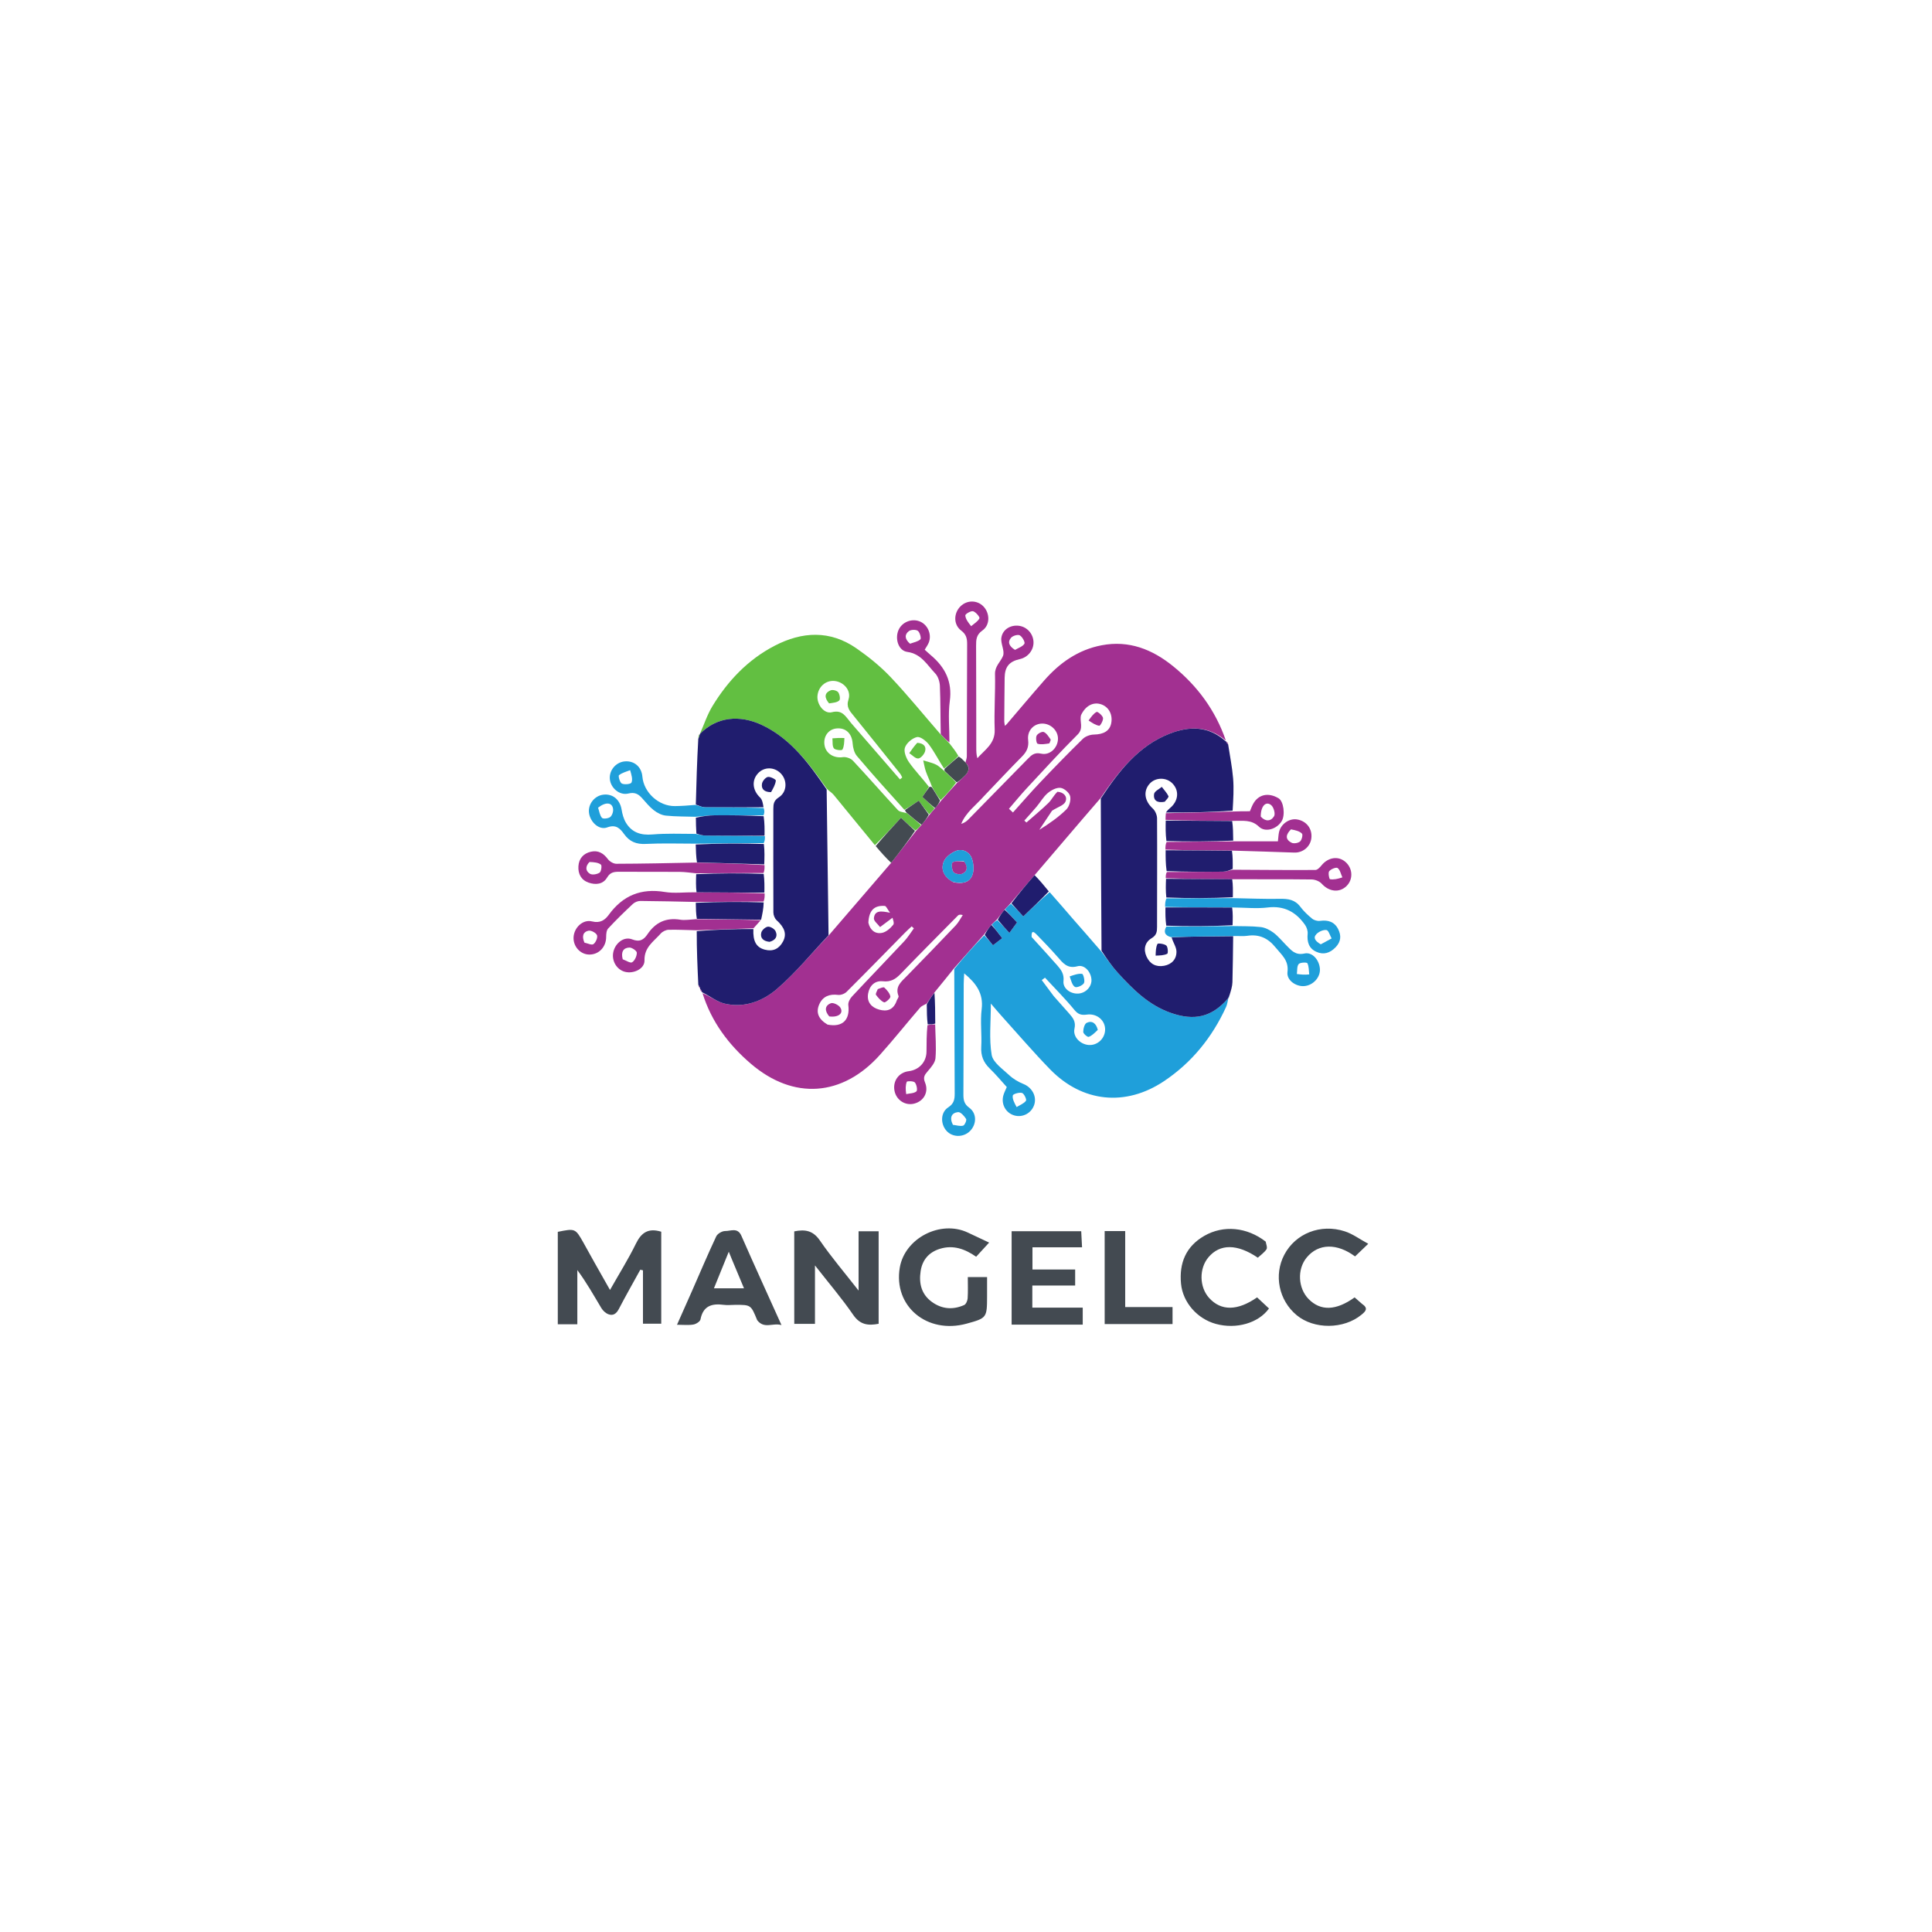
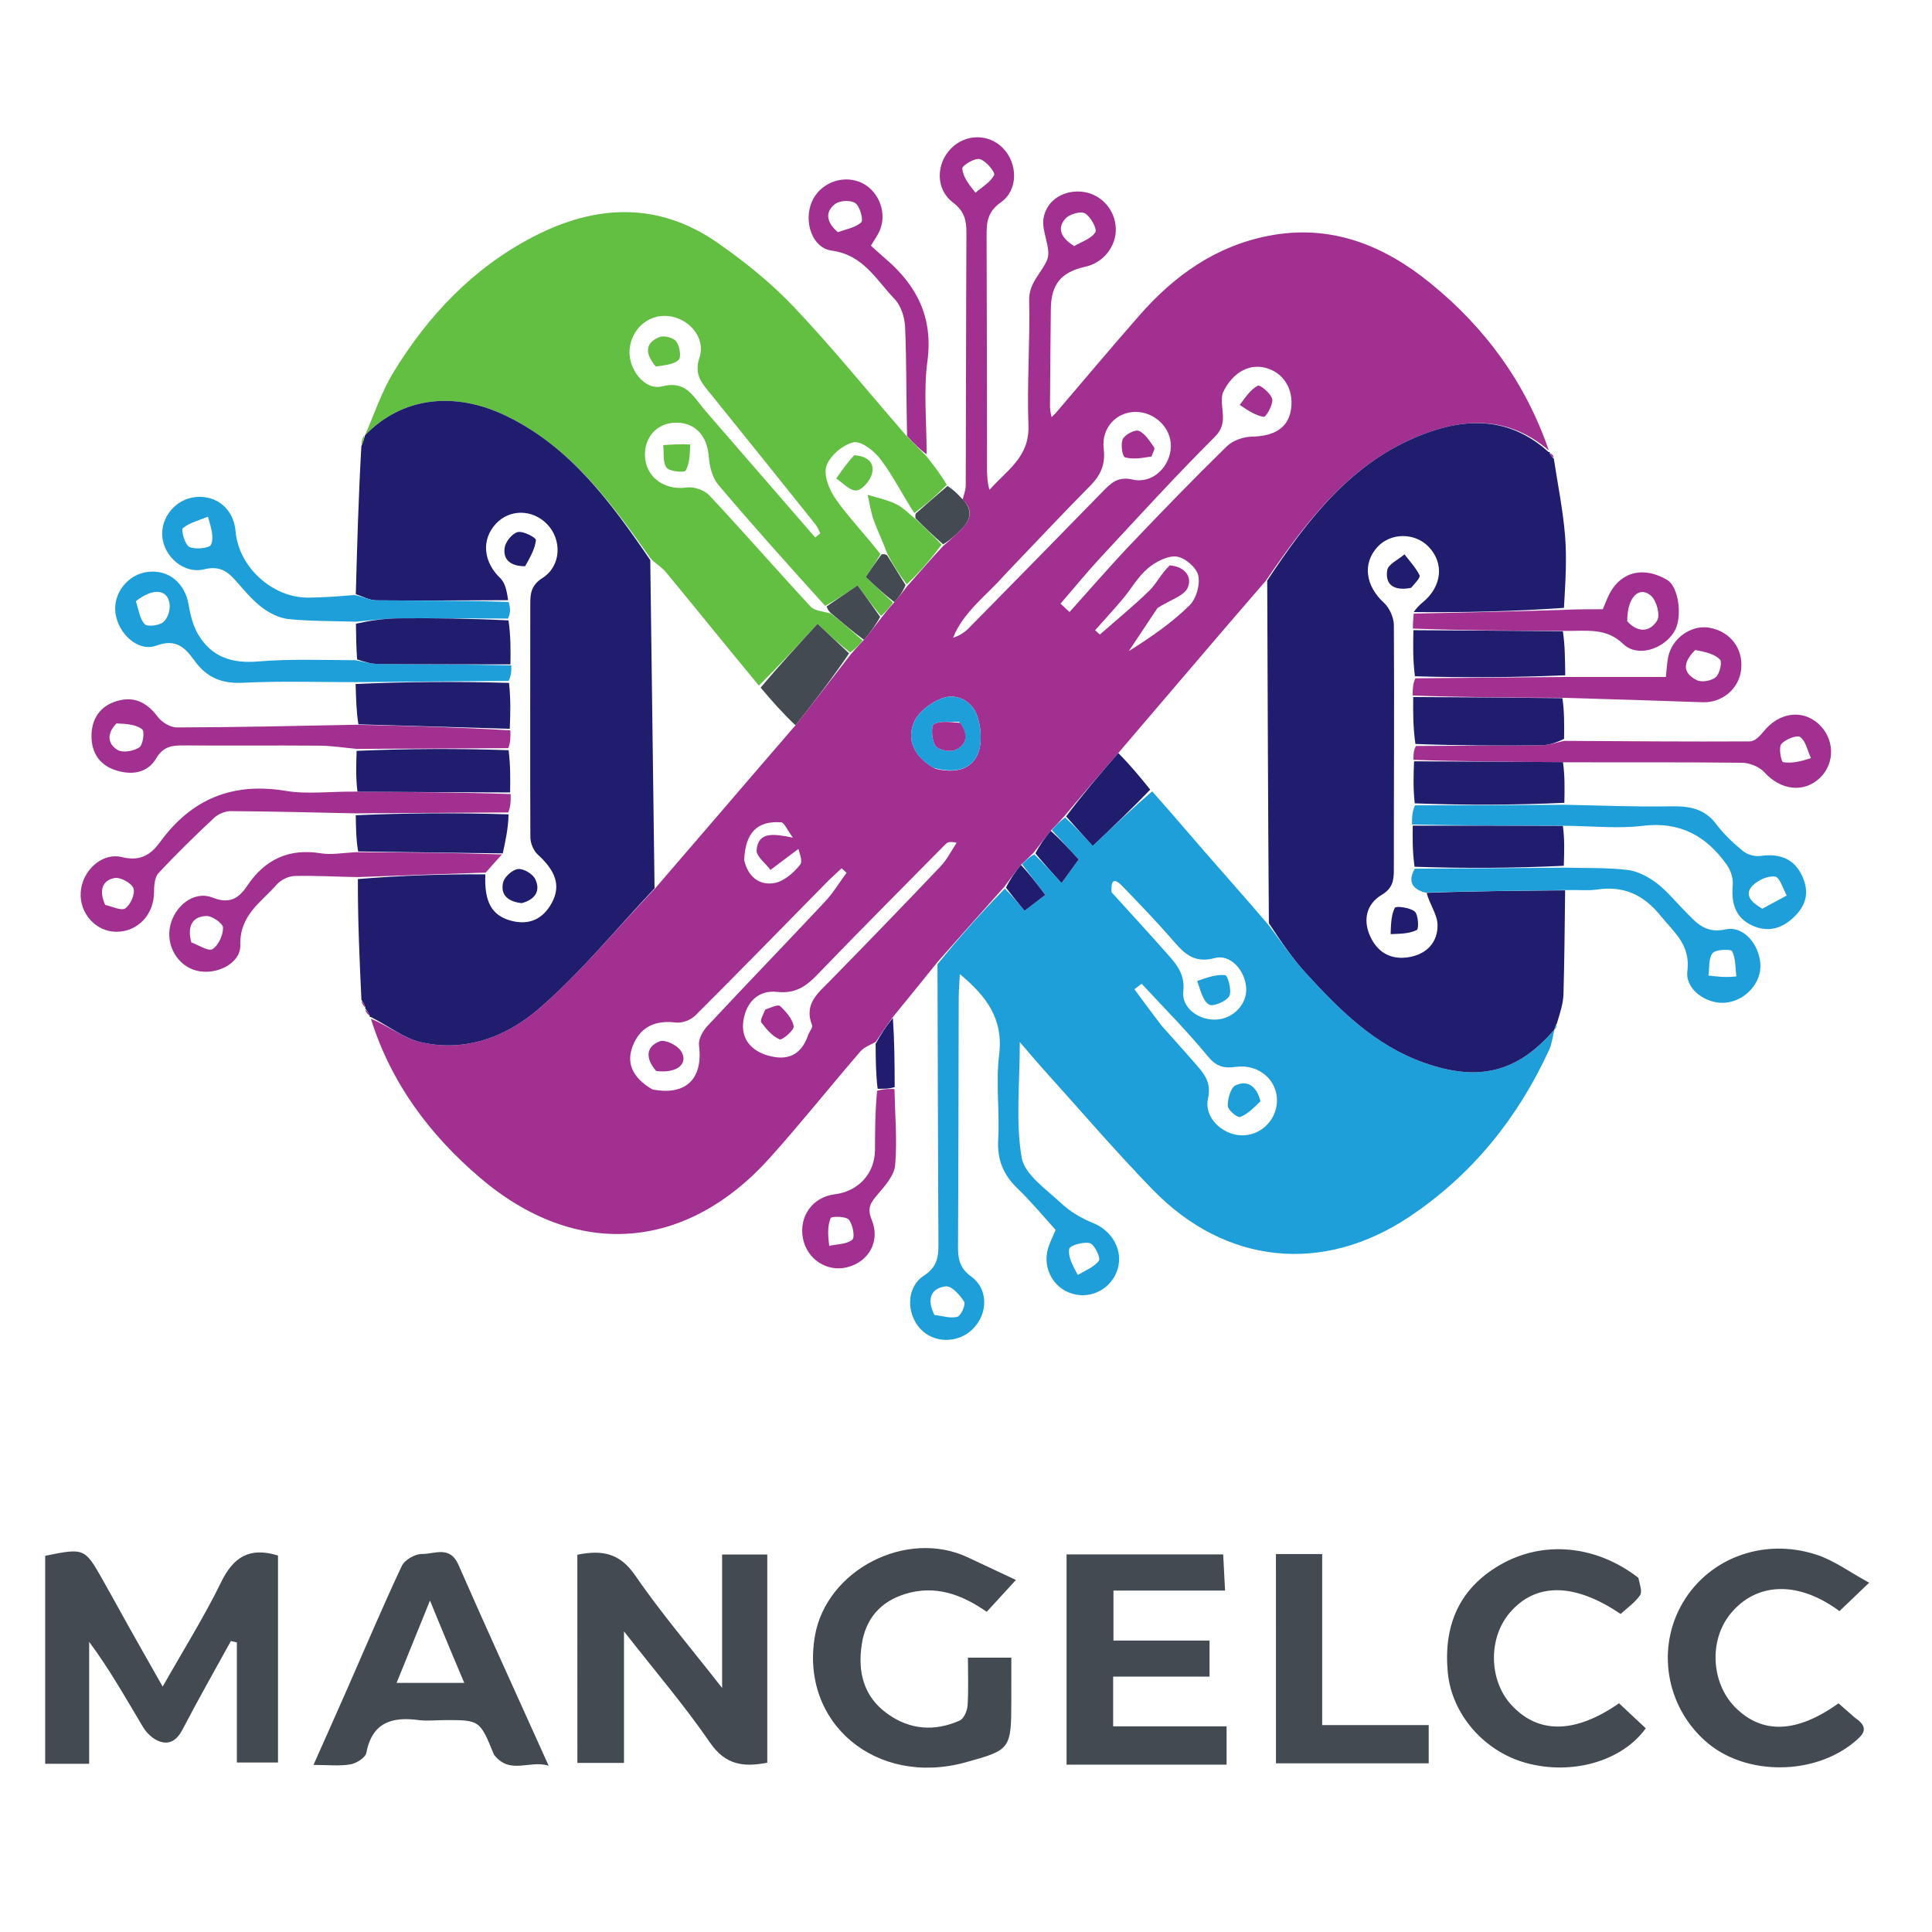
- <svg xmlns="http://www.w3.org/2000/svg" width="32" height="32" style="background:0 0" viewBox="0 0 1024 1024" xml:space="preserve">
+ <svg xmlns="http://www.w3.org/2000/svg" style="background:0 0" width="32" height="32" viewBox="285 308 455 412" xml:space="preserve">
  <path fill="#a23091" d="M491.25 531.854c-1.216.736-2.722 1.223-3.604 2.247-7.137 8.282-13.957 16.842-21.25 24.982-19.865 22.175-45.769 24.074-68.375 4.763-11.773-10.056-20.931-22.221-25.671-37.427 4.107 1.667 7.643 4.54 11.637 5.495 10.442 2.498 20.224-1.242 27.736-7.693 9.958-8.552 18.359-18.918 27.701-28.654 11.05-12.788 21.827-25.428 32.915-38.253 4.516-5.683 8.72-11.182 13.163-16.889 1.047-1.164 1.854-2.12 2.966-3.25 1.53-1.808 2.755-3.445 4.182-5.294 1.024-1.295 1.847-2.377 2.99-3.564 1.153-1.296 1.984-2.487 3.1-3.865 2.877-3.235 5.47-6.282 8.415-9.408 1.618-1.321 2.884-2.565 4.151-3.807 2.281-2.235 3.035-4.559.41-7.078.252-1.109.718-2.216.722-3.325.077-19.818.066-39.636.163-59.454.015-2.957-.455-5.143-3.157-7.174-4.164-3.13-4.042-9.171-.393-12.81 3.416-3.406 8.778-3.429 12.116-.05 3.542 3.585 3.71 9.897-.479 12.83-3.241 2.27-3.351 4.86-3.337 8.076.076 17.986.073 35.973.096 53.96.002 1.81 0 3.62.576 5.664 3.972-4.535 9.461-7.684 9.183-15.147-.365-9.807.397-19.652.172-29.468-.097-4.226 2.948-6.425 4.227-9.581 1.084-2.673-1.364-6.588-.857-9.729.726-4.495 5.058-6.868 9.407-6.258 4.248.596 7.498 4.267 7.627 8.616.125 4.223-2.926 8.06-7.155 9.001-5.7 1.267-8.06 4.072-8.146 9.918-.11 7.493-.124 14.988-.202 23.188.111 1.244.245 1.784.378 2.323l1.002-.99c6.578-7.691 13.08-15.45 19.755-23.058 8.199-9.347 17.962-16.278 30.438-18.674 14.527-2.791 26.93 2.176 37.94 11.106 12.892 10.456 22.477 23.462 27.962 39.444-9.209-7.906-19.388-7.743-29.705-3.757-16.77 6.478-27.11 20.072-36.916 34.436-11.696 13.486-23.087 26.963-34.768 40.598-4.354 4.974-8.418 9.791-12.71 14.86-1.136 1.262-2.044 2.273-3.216 3.448-1.428 1.76-2.593 3.355-4.024 5.177-1.084 1.049-1.903 1.871-2.984 2.848-1.406 1.766-2.548 3.378-3.96 5.222a3928 3928 0 0 0-15.744 17.736c-3.293 4.099-6.587 8.198-10.319 12.726-1.678 2.284-2.918 4.139-4.157 5.993m81.715-152.805c-.908 3.33 1.584 6.88-1.786 10.244-9.166 9.148-17.903 18.727-26.724 28.216-3.352 3.606-6.468 7.432-9.692 11.158l2.121 1.971c4.803-5.335 9.492-10.778 14.436-15.98 7.408-7.795 14.904-15.514 22.59-23.032 1.406-1.375 3.887-2.256 5.891-2.294 5.088-.094 8.326-1.895 9.146-5.906.938-4.586-1.198-8.698-5.247-10.105-4.073-1.415-8.305.556-10.735 5.728m-134.35 164.009c7.885 1.564 12.01-2.463 11.008-10.361-.18-1.42.857-3.365 1.928-4.513 9.186-9.847 18.553-19.527 27.758-29.358 1.916-2.047 3.386-4.513 5.062-6.785l-1.168-1.056c-1.214 1.146-2.466 2.255-3.636 3.444-10.264 10.428-20.47 20.914-30.832 31.245-1.052 1.049-3.084 1.822-4.527 1.642-4.53-.565-8.042.761-9.926 4.876-2.034 4.442-.455 8.035 4.333 10.866M521.5 421.995c-4.155 4.757-9.553 8.516-12.041 14.677 1.58-.466 2.766-1.295 3.764-2.308a8881 8881 0 0 0 31.397-32.024c1.998-2.05 3.605-3.711 7.168-2.894 4.66 1.069 8.85-3.055 8.962-7.79.103-4.375-3.806-8.186-8.358-8.15-4.5.037-8.052 3.762-7.459 8.686.452 3.746-.746 6.258-3.267 8.801-6.666 6.726-13.127 13.653-20.166 21.002m-46.116 108.102c.311-.732 1.072-1.644.863-2.17-1.994-5.012 1.46-7.6 4.369-10.574 8.698-8.892 17.354-17.827 25.921-26.845 1.514-1.593 2.519-3.67 3.758-5.522-1.56-.392-2.166-.133-2.596.302-10.139 10.267-20.328 20.487-30.337 30.88-2.68 2.782-5.216 4.385-9.403 3.927-4.263-.466-7.13 2.332-7.852 6.565-.772 4.52 1.881 7.349 5.864 8.46 3.964 1.106 7.631.374 9.413-5.023m85.104-110.449c3.325.251 5.405 2.511 4.234 5.243-.83 1.94-4.062 2.853-7.112 4.79l-6.767 10.153c5.372-3.359 10.188-6.721 14.319-10.781 1.58-1.552 2.53-4.916 2.034-7.054-.43-1.861-3.186-4.215-5.121-4.423-2.17-.234-4.954 1.25-6.78 2.801-2.315 1.965-3.877 4.797-5.866 7.168-2.108 2.512-4.337 4.923-6.513 7.379l1.11 1.017c3.92-3.442 7.97-6.751 11.7-10.388 1.643-1.6 2.637-3.865 4.762-5.905m-55.164 47.909c4.068.964 8.234.53 9.93-3.432 1.127-2.63.831-6.48-.208-9.268-1.227-3.291-4.826-5.199-8.255-3.886-2.622 1.004-5.657 3.3-6.613 5.757-1.644 4.227.16 8.153 5.146 10.829m-45.067 21.486c.865 3.82 3.459 6.076 7.136 5.418 2.246-.402 4.518-2.42 6.042-4.307.715-.884-.311-3.174-.392-3.735l-6.59 4.95c-1.156-1.561-3.399-3.222-3.266-4.664.406-4.417 3.993-3.85 8.543-2.935-1.39-1.88-2.022-3.558-2.765-3.609-5.592-.387-8.401 2.33-8.708 8.882m77.735-144.586c1.734-1.04 4.028-1.736 4.968-3.264.479-.779-1.115-3.687-2.449-4.448-1.02-.583-3.658.194-4.597 1.243-2.033 2.272-1.072 4.536 2.078 6.469m-23.258-12.571c1.545-1.35 3.547-2.47 4.395-4.169.31-.62-1.918-3.34-3.367-3.744-1.163-.325-4.179 1.488-4.13 2.202.127 1.888 1.47 3.694 3.102 5.71" />
  <path fill="#1f9fda" d="M505.782 513.588c5.103-6.288 10.262-12.123 15.865-17.814 1.867 1.864 3.29 3.584 4.648 5.226l4.872-3.741-5.473-7.236c.818-.823 1.637-1.645 2.89-2.308 2.29 2.203 4.146 4.247 6.418 6.75l4.035-5.556-6.334-6.922c.908-1.01 1.816-2.02 3.15-2.965 2.403 2.226 4.381 4.385 6.496 6.694 4.713-4.473 9.196-8.729 13.997-12.842 4.305 4.805 8.258 9.498 12.288 14.124 4.981 5.719 10.027 11.383 15.168 17.403 2.972 3.98 5.6 7.829 8.712 11.236 7.965 8.72 16.232 17.013 27.819 21.13 12.74 4.525 22 2.383 30.739-7.76-.398 1.578-.563 3.264-1.23 4.72-7.38 16.102-18.162 29.461-32.917 39.324-20.358 13.61-43.308 11.26-60.389-6.311-8.932-9.19-17.274-18.952-25.868-28.47-1.551-1.717-3.03-3.5-5.497-6.356 0 9.931-.998 18.767.435 27.19.683 4.013 5.785 7.457 9.277 10.742 2.131 2.005 4.853 3.603 7.585 4.7 4.382 1.758 7.084 6.331 5.758 10.788-1.357 4.56-6.087 7.171-10.625 5.866-4.514-1.299-7.107-5.968-5.798-10.634.395-1.41 1.106-2.73 1.806-4.416-2.933-3.219-5.79-6.691-9.006-9.792-3.342-3.222-4.79-6.778-4.525-11.505.372-6.642-.585-13.402.226-19.963 1.036-8.393-2.94-13.743-9.257-18.983-.104 2.127-.257 3.855-.262 5.584-.054 19.49-.052 38.979-.16 58.468-.016 2.945.315 5.156 3.1 7.172 4.09 2.96 3.97 8.742.414 12.323-3.49 3.516-9.322 3.459-12.5-.124-3.253-3.667-3.156-9.745.92-12.388 3.086-2 3.468-4.281 3.45-7.44-.129-21.82-.13-43.64-.227-65.914m52.746 14.419c2.762 3.107 5.549 6.193 8.279 9.328 1.947 2.236 3.505 4.258 2.689 7.878-.979 4.337 3.141 8.394 7.653 8.658 4.487.263 8.397-3.345 8.584-7.92.204-4.973-4.215-8.94-9.662-8.195-2.914.4-4.641-.075-6.658-2.534-4.869-5.935-10.324-11.388-15.543-17.035l-1.712 1.284a672 672 0 0 0 6.37 8.536m-11.743-31.373c4.56 5.034 9.173 10.021 13.656 15.123 2.02 2.298 3.626 4.542 3.231 8.227-.418 3.907 3.664 6.837 7.746 6.637 4.046-.198 7.323-3.664 7.07-7.477-.27-4.1-3.716-8.014-7.39-7.012-5.444 1.484-7.737-1.746-10.582-4.978-3.601-4.091-7.378-8.032-11.181-11.938-1.176-1.207-2.814-2.526-2.55 1.418M505.06 596.18c1.817.209 3.75.866 5.404.44.845-.217 2.015-2.885 1.6-3.55-.978-1.57-2.941-3.767-4.285-3.624-3.3.35-4.71 2.755-2.72 6.734m33.776-9.405c1.72-1.074 3.85-1.848 4.961-3.367.457-.624-1.007-3.803-2.096-4.123-1.468-.432-4.75.537-4.89 1.327-.324 1.81.784 3.877 2.025 6.163" />
  <path fill="#201d6e" d="M651.044 529.01c-8.71 10.14-17.971 12.282-30.711 7.756-11.587-4.116-19.854-12.41-27.82-21.13-3.111-3.406-5.739-7.255-8.684-11.718-.195-27.437-.293-54.059-.391-80.68 9.501-14.356 19.841-27.95 36.61-34.428 10.318-3.986 20.497-4.149 29.624 4.133.35-.006.367.028.33.373.287.623.61.9.933 1.18.912 6.02 2.141 12.015 2.64 18.07.45 5.46.1 10.984-.254 17.09-12.03.857-23.704 1.104-35.382.99a11 11 0 0 1 2.127-2.292c4.519-3.713 5.11-9.197 1.395-13.077-3.237-3.38-8.927-3.367-12.05.028-3.606 3.92-2.801 9.207 1.52 13.16 1.32 1.207 2.325 3.485 2.336 5.28.12 19.15-.018 38.304-.004 57.456.002 2.598-.21 4.464-2.923 6.087-3.472 2.076-4.414 5.802-2.682 9.652 1.783 3.963 5.04 5.735 9.343 4.943 4.13-.76 6.654-3.6 6.545-7.638-.066-2.407-1.853-4.768-2.566-7.479 11.074-.413 21.848-.496 32.621-.58-.113 8.154-.152 16.31-.39 24.46-.063 2.127-.746 4.236-1.545 6.861-.474.856-.546 1.204-.62 1.551 0 0-.029-.046-.002-.049" />
  <path fill="#62bf41" d="M495.32 428.422c-.823 1.082-1.646 2.164-2.833 3.137-2.134-2.542-3.904-4.973-5.524-7.2-2.805 1.905-5.046 3.428-7.617 4.835-8.646-9.56-17.065-18.919-25.186-28.53-1.422-1.683-2.077-4.389-2.244-6.684-.38-5.195-3.664-8.429-8.664-7.874-4.182.464-6.88 4.166-6.28 8.615.624 4.634 4.991 7.285 9.766 6.588 1.684-.245 4.164.621 5.33 1.868 8.062 8.62 15.814 17.527 23.837 26.183.956 1.031 2.945 1.107 4.78 1.644 2.711 2.128 5.095 4.236 7.479 6.343-.808.957-1.615 1.914-2.955 2.818-2.88-2.253-5.226-4.453-7.672-6.745-4.453 4.844-8.991 9.78-13.817 14.535-7.462-9.018-14.607-17.877-21.846-26.66-.97-1.177-2.41-1.967-3.679-3.315-9.426-13.33-18.906-26.186-33.837-33.46-12.472-6.077-24.77-4.416-33.397 4.473 2.198-4.953 3.89-10.216 6.69-14.802 8.192-13.421 18.808-24.599 32.913-31.926 14.614-7.592 29.365-8.346 43.354 1.365 6.44 4.471 12.677 9.498 18.058 15.172 9.026 9.52 17.294 19.76 26.324 30.144 1.924 1.965 3.405 3.484 4.886 5.003 1.646 2.08 3.292 4.162 4.78 6.72-2.539 2.58-4.92 4.682-7.638 6.65-2.821-4.327-5.004-8.744-7.915-12.613-1.483-1.972-4.592-4.428-6.396-4.037-2.52.546-5.6 3.19-6.4 5.61-.719 2.172.724 5.677 2.263 7.85 3.142 4.437 6.99 8.375 10.468 12.888-1.135 1.931-2.19 3.493-3.458 5.371zm-44.128-45.09 25.8 29.754 1.202-1.002c-.362-.68-.626-1.437-1.1-2.028-8.195-10.241-16.393-20.481-24.647-30.676-2.075-2.562-4.073-4.558-2.715-8.688 1.55-4.712-2.533-9.305-7.441-9.768-4.664-.44-8.67 3.12-9.025 8.018-.321 4.435 3.525 9.605 7.645 8.55 5.68-1.455 7.25 2.293 10.28 5.84" />
  <path fill="#201d6e" d="M370.98 388.996c8.609-8.892 20.906-10.553 33.378-4.477 14.931 7.275 24.41 20.13 33.784 33.894.331 26.309.67 51.806 1.01 77.303-9.07 9.587-17.471 19.953-27.43 28.505-7.51 6.451-17.293 10.19-27.735 7.693-3.994-.956-7.53-3.828-11.616-5.88-.34-.053-.369-.035-.305-.353-.316-.782-.695-1.245-1.075-1.709 0 0 .031.02.06-.263-.292-.767-.612-1.251-.933-1.735-.434-9.31-.868-18.621-.832-28.449a330 330 0 0 1 30.021-1.106c-.307 6.509 1.55 9.737 6.083 10.926 4.314 1.132 7.546-.45 9.602-4.286 2.13-3.974.877-7.468-3.34-11.294-1.017-.921-1.74-2.717-1.747-4.115-.088-18.321-.003-36.643-.02-54.965-.002-2.567.264-4.394 2.912-6.093 4.41-2.83 4.582-9.012 1.039-12.659-3.429-3.528-8.781-3.58-12.021-.115-3.558 3.803-2.952 9.083 1.012 12.851 1.268 1.206 1.574 3.425 1.843 5.176-10.68.031-20.882.133-31.082.036-1.602-.016-3.195-.937-4.792-1.44.31-11.411.621-22.823 1.307-34.86.54-1.288.707-1.951.873-2.613 0 0 .024.031.005.028" />
  <path fill="#434a51" d="M314.96 668.941c2.763 4.926 5.372 9.518 8.354 14.766 4.901-8.658 9.762-16.41 13.758-24.585 2.855-5.842 6.578-8.379 13.4-6.289v48.753h-9.688v-28.284l-1.406-.333c-3.815 6.937-7.732 13.82-11.388 20.84-1.284 2.465-3.006 3.7-5.497 2.778-1.472-.546-2.935-1.9-3.76-3.276-4.046-6.74-7.875-13.61-12.737-20.149v28.727h-10.354v-48.986c9.202-1.877 9.323-1.829 13.559 5.685 1.88 3.334 3.738 6.68 5.76 10.353m106.014 26.016c-.007-14.416-.007-28.35-.007-42.306 5.905-1.2 10.02-.358 13.583 4.823 6.087 8.85 13.1 17.063 20.512 26.551v-31.43h10.635v49.037c-5.408 1.034-9.763.687-13.488-4.738-5.985-8.719-12.907-16.795-20.258-26.2v30.987h-10.97c0-2.064 0-4.153-.007-6.724m144.12-22.094c1.741-.002 3.07-.002 4.761-.002v8.489h-22.701v11.718h26.714v9.025h-37.686V652.58h36.886l.44 8.513h-26.282v11.773c5.888 0 11.672 0 17.868-.002m-41.924 14.173c-.014 11.401-.163 11.594-10.798 14.514-21.023 5.772-38.954-9.24-35.469-29.695 2.666-15.645 21.61-25.39 36.081-18.563 3.55 1.674 7.103 3.34 11.274 5.3l-6.875 7.501c-5.932-4.123-12.164-6.403-19.276-4.179-5.799 1.814-9.232 5.838-10.147 11.782-1 6.497.361 12.324 6.021 16.396 5.319 3.825 11.134 4.22 17.027 1.612.977-.432 1.777-2.278 1.86-3.524.246-3.636.088-7.3.088-11.293h10.217c0 3.17 0 6.425-.003 10.149m-121.839 12.696c-3.335-8.172-3.335-8.172-11.765-8.133-1.996.01-4.023.251-5.982-.01-6.3-.838-10.925.542-12.318 7.721-.223 1.145-2.34 2.474-3.75 2.715-2.57.439-5.268.125-8.689.125 2.81-6.322 5.355-12.004 7.86-17.703 4.28-9.732 8.413-19.532 12.934-29.15.672-1.43 3.138-2.853 4.75-2.826 2.918.048 6.574-2.058 8.576 2.507 6.8 15.507 13.851 30.903 21.256 47.34-4.65-1.36-9.119 2.255-12.872-2.586m-13.363-32.135-1.703-4.158-7.866 19.398h15.94c-2.167-5.131-4.151-9.829-6.371-15.24m282.863-9.528c.342 1.56.997 3.266.41 4.122-1.18 1.727-3.037 2.993-4.573 4.411-10.896-7.396-20.051-7.44-26.137-.258-5.064 5.975-4.907 15.832.344 21.61 6.309 6.944 15 6.92 25.413-.316l6.301 5.884c-5.586 7.787-17.39 11.117-28.163 8.173-9.869-2.697-17.533-11.42-18.465-21.347-1.02-10.879 2.559-19.688 12.33-25.314 10.126-5.832 22.548-4.686 32.54 3.034m51.036 32.979c3.623 2.437 1.845 4.054-.298 5.817-9.37 7.707-25.108 7.835-34.298.217-9.483-7.86-12.23-21.294-6.557-32.067 5.907-11.22 19.175-16.573 32.062-12.378 4.215 1.372 7.963 4.18 12.423 6.6l-6.99 6.693c-9.479-7.041-19.39-7.012-25.645.592-5.158 6.27-4.56 16.298 1.015 21.986 6.333 6.461 14.512 6.221 24.4-.863 1.186 1.03 2.42 2.102 3.888 3.403m-136.373-5.053c-.006-11.431-.006-22.363-.006-33.504h10.892v40.282h25.087v9.004H585.5c0-5.078 0-10.18-.005-15.782" />
  <path fill="#a23091" d="M368.765 478.051c-9.803-.2-19.605-.465-29.409-.525-1.332-.008-2.972.684-3.953 1.603-4.488 4.202-8.899 8.5-13.078 13.006-.911.982-1.044 2.95-1.047 4.465-.01 5.267-3.797 9.35-8.899 9.339-4.783-.011-8.669-4.31-8.372-9.263.301-5.028 4.911-9.523 9.783-8.309 4.345 1.083 6.838-.72 8.888-3.531 7.453-10.224 17.117-14.166 29.689-12.07 5.012.836 10.285.108 16.371.167 12.754.114 24.575.154 36.526.572.055 1.7-.02 3.022-.573 4.33-12.295.063-24.11.14-35.926.216m-58.99 21.574c1.628.33 3.813 1.45 4.748.793 1.233-.868 2.358-3.44 1.91-4.705-.441-1.246-3.067-2.68-4.447-2.43-2.81.505-3.776 2.833-2.211 6.342" />
  <path fill="#1f9fda" d="M653.417 476.028c8.293.152 16.59.52 24.88.368 4.358-.08 8.027.394 10.871 4.167 1.78 2.362 3.988 4.467 6.285 6.345 1.041.852 2.833 1.365 4.164 1.177 4.266-.602 7.68.47 9.648 4.393 1.681 3.349 1.544 6.547-1.326 9.546-3.012 3.146-6.409 4.193-10.275 2.443-4.015-1.818-4.978-5.333-4.585-9.57.141-1.53-.489-3.423-1.395-4.706-4.806-6.805-11.033-10.283-19.816-9.203-5.724.703-11.613.063-18.367-.01-12.555-.036-24.172-.036-35.957-.304-.045-1.703.078-3.137.684-4.513 12.05-.005 23.62-.069 35.189-.133m46.618 24.479 5.756-3.11c-.897-1.572-1.62-4.28-2.73-4.449-1.67-.254-4.069.829-5.327 2.14-1.982 2.067-.437 3.831 2.3 5.419" />
  <path fill="#1f9fda" d="M654.094 496.114c-11.266.156-22.04.24-33.438.592-3.486-.913-3.962-3.017-2.453-5.628 12.006-.03 23.53-.135 35.054-.24 4.984.131 10.001-.037 14.936.522 2.378.269 4.87 1.55 6.826 3.016 2.505 1.878 4.518 4.409 6.749 6.653 2.635 2.65 4.754 5.427 9.61 4.353 4.22-.935 7.926 3.48 8.205 8.205.262 4.436-3.575 8.644-8.26 9.059-4.37.386-9.482-3.068-8.935-7.422.78-6.213-3.094-9.074-6.268-13.007-4.04-5.005-8.717-7.168-15.045-6.221-2.117.317-4.322.048-6.98.118m39.83 20.336c-.258-2.01-.13-4.215-.99-5.92-.286-.565-3.852-.458-4.604.442-.998 1.193-.709 3.463-.973 5.27 2 .252 4 .504 6.567.208" />
  <path fill="#a23091" d="M653.343 460.98c14.618.078 29.237.21 43.854.124 1.096-.006 2.393-1.4 3.238-2.44 3.502-4.309 8.872-5.146 12.685-1.827 3.931 3.42 4.173 9.298.527 12.826-3.805 3.682-9.311 2.945-13.103-1.27-1.18-1.312-3.49-2.236-5.295-2.258-13.633-.166-27.27-.063-41.789-.113-12.4-.123-23.918-.178-35.569-.57-.052-1.297.029-2.255.575-3.269 10.21-.082 19.957-.058 29.701-.183 1.73-.022 3.451-.664 5.176-1.02m58.143 4.051c-.79-1.72-1.192-3.96-2.525-4.956-.744-.555-3.547.544-4.456 1.675-.676.84.001 4.18.42 4.248 1.975.315 4.068-.115 6.56-.967" />
  <path fill="#1f9fda" d="M368.687 447.15c-8.822.008-17.659-.294-26.459.146-4.99.25-8.532-1.202-11.404-5.176-2.156-2.982-4.268-5.33-9.017-3.572-4.311 1.595-9.047-2.86-9.63-7.79-.54-4.565 2.93-8.967 7.536-9.557 5.016-.643 8.874 2.617 9.732 7.814.4 2.425 1.07 4.983 2.323 7.054 3.14 5.188 7.895 6.725 13.981 6.212 7.436-.628 14.95-.327 22.99-.299 2.128.39 3.696.867 5.268.88 10.402.09 20.805.08 31.395.339.079 1.373-.03 2.51-.625 3.66-12.353.103-24.222.196-36.09.288m-51.69-19.06c.631 1.843.866 4.038 2.059 5.385.608.688 3.344.372 4.37-.438 1.03-.812 1.702-2.878 1.523-4.264-.444-3.447-3.757-3.965-7.952-.684" />
  <path fill="#a23091" d="M369.02 462.87c-2.929-.266-5.855-.737-8.785-.761-10.652-.087-21.306.026-31.958-.052-2.765-.02-4.813.19-6.523 3.09-2.105 3.569-6.036 3.973-9.789 2.656-3.955-1.387-5.629-4.645-5.396-8.641.239-4.097 2.642-6.831 6.64-7.74 3.825-.87 6.626.793 8.967 3.924.948 1.27 2.96 2.475 4.484 2.471 13.795-.033 27.59-.34 42.29-.635 12.64.275 24.373.616 36.241 1.321.075 1.643.015 2.92-.485 4.195-12.189.054-23.938.113-35.686.171m-56.585-5.996c-2.17 2.194-2.297 4.695.265 6.249 1.212.735 3.8.275 5.115-.61.871-.585 1.286-3.768.685-4.242-1.417-1.118-3.564-1.31-6.065-1.397" />
  <path fill="#1f9fda" d="M368.45 426.628c1.943.316 3.536 1.237 5.138 1.253 10.2.097 20.403-.005 31.192.39.504 1.584.422 2.737-.137 3.91-8.873-.021-17.271-.144-25.667-.061-3.39.033-6.776.515-10.164.793-5.31-.168-10.645-.083-15.916-.625-2.205-.227-4.543-1.437-6.337-2.826-2.336-1.81-4.243-4.195-6.238-6.418-1.989-2.217-3.888-3.289-7.268-2.463-4.715 1.151-9.393-2.936-9.824-7.653-.421-4.606 3.144-8.89 7.79-9.362 5.061-.513 9.011 2.843 9.455 8.034.723 8.458 8.684 15.736 17.221 15.644 3.47-.037 6.939-.28 10.754-.616m-34.474-18.433c-2.02.832-4.288 1.36-5.907 2.683-.475.388.465 3.91 1.519 4.42 1.393.676 4.73.332 5.107-.517.748-1.683.04-4.013-.719-6.586" />
  <path fill="#a23091" d="M399.38 492.003c-9.875.335-19.749.67-30.094 1.061-5.29-.084-10.112-.388-14.923-.263-1.437.037-3.234.933-4.195 2.026-3.67 4.176-8.76 7.188-8.573 14.226.119 4.45-5.797 7.213-10.345 6.034-4.441-1.152-7.224-5.925-6.16-10.565 1.093-4.765 5.66-8.324 9.937-6.642 4.082 1.605 6.2.19 8.197-2.778 4.184-6.218 9.813-8.864 17.348-7.639 2.413.392 4.968-.086 8.336-.272 12.084.025 23.29.155 34.301.53a579 579 0 0 1-3.83 4.282m-69.323 16.44c1.707.605 4.017 2.183 4.98 1.586 1.418-.879 2.512-3.314 2.492-5.073-.01-.983-2.579-2.784-3.942-2.735-3.185.114-4.576 2.29-3.53 6.221m323.629-62.514h23.635c.209-1.845.27-3.304.553-4.72.868-4.353 5.385-7.57 9.564-6.894 5.052.818 8.223 4.99 7.602 10.002-.556 4.488-4.518 7.733-9.04 7.569-10.558-.384-21.118-.696-32.607-1.039-12.478-.066-24.026-.13-35.69-.544-.027-1.58.06-2.81.624-4.058 12.105-.117 23.732-.217 35.36-.316m30.556-6.35c-2.516 2.511-3.462 5.16.351 7.097 1.147.583 3.48.177 4.48-.689.93-.803 1.568-3.56.991-4.156-1.266-1.31-3.383-1.798-5.822-2.252m-181.019-46.093c-1.518-1.055-3-2.574-4.6-4.298-.197-8.688-.107-17.177-.46-25.647-.094-2.266-.96-5.032-2.472-6.607-4.305-4.484-7.337-10.385-14.805-11.41-4.667-.641-6.628-6.84-4.718-11.438 1.775-4.275 6.896-6.44 11.238-4.754 4.233 1.644 6.554 6.79 4.904 11.152-.5 1.322-1.398 2.493-2.195 3.875 1.093.985 2.16 2 3.282 2.95 7.52 6.371 11.411 13.921 10.014 24.285-.947 7.021-.161 14.277-.188 21.892m-20.884-52.3c1.886-.715 4.117-1.059 5.49-2.33.557-.516-.28-3.685-1.35-4.485-1.037-.775-3.66-.686-4.754.134-2.319 1.737-2.334 4.182.614 6.682" />
  <path fill="#201d6e" d="M368.825 433.38c3.375-.745 6.76-1.227 10.151-1.26 8.396-.083 16.794.04 25.778.488.545 3.725.503 7.041.46 10.358-10.402-.023-20.805-.013-31.207-.103-1.572-.014-3.14-.49-4.9-1.057-.217-2.855-.243-5.407-.282-8.426" />
  <path fill="#a23091" d="M617.944 431.007c11.673-.247 23.347-.494 35.388-.885 3.179-.143 5.988-.143 9.142-.143.545-1.251 1.023-2.628 1.713-3.889 2.773-5.063 8.073-6.215 13.476-2.99 2.708 1.617 3.668 8.932 1.604 12.221-2.568 4.093-8.628 6.073-11.993 2.839-4.014-3.859-8.373-3.03-13.791-3.083-12.486-.037-24.051-.1-35.73-.544-.012-1.43.09-2.478.191-3.526m50.284 1.798c2.444 2.732 5.33 2.637 7.052-.188.764-1.253-.147-4.654-1.436-5.796-2.748-2.437-5.659.236-5.616 5.984" />
  <path fill="#201d6e" d="M405.058 458.139c-11.735-.341-23.469-.682-35.649-1.05-.496-3.04-.546-6.053-.659-9.503 11.805-.53 23.674-.622 36.122-.256.448 3.909.317 7.359.186 10.809m212.808-23.224c11.566.062 23.131.125 35.204.244.503 3.364.499 6.673.555 10.375a488 488 0 0 1-35.397.235c-.505-3.924-.434-7.389-.362-10.854m-248.878 28.42a449 449 0 0 1 35.79-.157c.461 3.64.409 6.794.357 9.949-11.822-.04-23.643-.08-35.947-.184-.399-3.09-.316-6.117-.2-9.608m248.83-12.683c11.548.064 23.096.128 35.14.269.466 3.098.438 6.118.397 9.599-1.737.816-3.458 1.458-5.188 1.48-9.744.125-19.49.101-29.827-.29-.568-3.965-.545-7.511-.522-11.058" />
  <path fill="#a23091" d="M495.656 542.973c.123 5.968.657 11.97.168 17.887-.199 2.417-2.351 4.876-4.095 6.903-1.63 1.893-2.601 3.178-1.448 5.967 2.106 5.095-.672 9.938-5.778 11.22-4.75 1.191-9.468-1.903-10.408-6.826-.987-5.171 2.299-9.72 7.483-10.358 5.607-.69 9.453-4.907 9.486-10.437.026-4.485.02-8.969.507-13.948 1.68-.466 2.883-.437 4.085-.408m-15.353 36.932c1.862-.418 4.13-.358 5.42-1.451.672-.57.13-3.607-.818-4.714-.708-.827-4.118-.81-4.292-.37-.722 1.835-.673 3.973-.31 6.535" />
  <path fill="#201d6e" d="M618.024 465.79c11.518.054 23.036.109 35.062.198.452 3.065.395 6.094.334 9.581a420 420 0 0 1-35.24.125c-.405-3.653-.28-6.779-.156-9.905m35.262 24.611a426 426 0 0 1-35.145.226c-.505-3.58-.467-6.632-.429-9.684 11.617 0 23.234 0 35.358.068.42 3.03.332 5.991.216 9.39m-249.882-2.924c-11.206-.13-22.412-.26-34.058-.456-.474-2.737-.508-5.408-.562-8.524a472 472 0 0 1 35.986-.208c-.083 3.373-.725 6.28-1.366 9.188" />
  <path fill="#434a51" d="M500.665 407.454c2.381-2.103 4.762-4.205 7.468-6.489 1.232.721 2.14 1.623 3.316 2.86 2.892 2.853 2.138 5.177-.143 7.412-1.267 1.242-2.533 2.486-4.193 3.46-2.408-2.144-4.423-4.018-6.491-6.113-.09-.531-.057-.834.043-1.13" />
  <path fill="#201d6e" d="M495.703 542.506c-1.25.438-2.452.409-4.014.418-.409-3.348-.458-6.734-.473-10.595 1.274-2.33 2.514-4.184 4.063-6.12.363 5.223.417 10.527.424 16.297" />
  <path fill="#62bf41" d="M370.663 389.151c.147.479-.02 1.142-.447 2.06-.13-.455.002-1.165.447-2.06" />
  <path fill="#a23091" d="M370.092 522.27q.522.28.955 1.457c-.35-.187-.665-.675-.955-1.458m.883 2.012c.396.155.775.618 1.103 1.39-.407-.154-.763-.617-1.103-1.39m279.969-130.124c-.332.06-.655-.218-.94-.822.34-.056.645.214.94.822" />
  <path fill="#1f9fda" d="M651.25 528.896c-.13-.185-.058-.533.265-1.014.146.195.042.524-.265 1.014" />
  <path fill="#434a51" d="M472.339 457.314c-2.9-2.737-5.49-5.66-8.205-8.88 4.412-5.233 8.95-10.17 13.403-15.014 2.446 2.292 4.793 4.492 7.433 6.952-3.91 5.76-8.115 11.259-12.631 16.942" />
  <path fill="#201d6e" d="M548.365 463.844c2.654 2.674 5.018 5.506 7.523 8.612-4.343 4.531-8.826 8.787-13.539 13.26-2.115-2.309-4.093-4.468-6.268-6.946 3.866-5.135 7.93-9.952 12.284-14.926" />
  <path fill="#62bf41" d="M500.675 408.804c2.015 1.875 4.03 3.75 6.087 5.971-2.552 3.395-5.145 6.442-8.211 9.322-1.865-2.395-3.257-4.621-4.592-7.197-1.04-2.86-2.268-5.323-3.189-7.897-.686-1.916-.974-3.975-1.44-5.97 2.262.71 4.644 1.176 6.748 2.207 1.706.835 3.077 2.35 4.597 3.564" />
  <path fill="#1f9fda" d="M504.974 467.372c-4.637-2.49-6.44-6.417-4.797-10.644.956-2.458 3.991-4.753 6.613-5.757 3.429-1.313 7.028.595 8.255 3.886 1.04 2.788 1.335 6.637.208 9.268-1.696 3.961-5.862 4.396-10.28 3.247m5.884-10.9c-2.019.112-4.31-.287-5.926.577-.68.363-.524 3.806.359 5.084.688.996 3.402 1.538 4.664.996 2.716-1.167 3.19-3.562.903-6.657" />
  <path fill="#434a51" d="m479.675 429.31 7.288-4.95c1.62 2.226 3.39 4.657 5.323 7.411-1.063 1.96-2.289 3.596-3.818 5.404-2.688-1.935-5.072-4.043-7.95-6.427-.61-.663-.727-1.05-.843-1.438" />
  <path fill="#201d6e" d="M532.44 482.152c2.265 2.022 4.266 4.21 6.597 6.757l-4.035 5.556c-2.272-2.503-4.127-4.547-6.152-6.976.996-1.982 2.16-3.577 3.59-5.337m-7.01 8.025c1.937 2.058 3.61 4.27 5.737 7.082L526.295 501c-1.358-1.642-2.78-3.362-4.38-5.457.968-1.988 2.11-3.6 3.516-5.366" />
  <path fill="#434a51" d="M493.902 417.249a842 842 0 0 1 4.364 7.035c-.642 1.546-1.473 2.737-2.625 4.033-2.418-1.862-4.514-3.83-6.751-5.929 1.269-1.878 2.323-3.44 3.717-5.317.658-.15.976.014 1.295.178" />
  <path fill="#a23091" d="M576.974 381.87c1.348-1.854 2.571-3.655 4.272-4.549.505-.265 3.116 1.876 3.367 3.182.247 1.292-1.477 4.248-1.973 4.17-1.947-.307-3.75-1.523-5.666-2.802M439.52 538.722c-2.534-2.969-2.454-5.713.86-6.989 1.247-.48 4.115.917 4.983 2.268 1.906 2.964-.875 5.37-5.842 4.721m116.655-144.707c-2.237.348-4.385.741-6.244.179-.61-.185-1.067-3.148-.497-4.296.537-1.079 2.882-2.3 3.784-1.92 1.491.626 2.54 2.433 3.59 3.877.241.331-.268 1.208-.633 2.16m-90.934 130.242c1.362-.489 2.99-1.269 3.471-.82 1.397 1.306 2.9 3.003 3.212 4.752.155.87-2.686 3.349-3.33 3.08-1.708-.713-3.12-2.402-4.295-3.97-.362-.482.424-1.824.942-3.042m45.86-67.521c2.042 2.831 1.568 5.226-1.148 6.393-1.262.542-3.976 0-4.664-.996-.883-1.278-1.038-4.721-.36-5.084 1.617-.864 3.908-.465 6.172-.313" />
  <path fill="#1f9fda" d="M581.853 545.847c-1.594 1.554-3.045 3.073-4.814 3.712-.63.228-2.882-1.666-2.894-2.61-.021-1.667.669-4.287 1.844-4.838 2.893-1.358 5.004.301 5.864 3.736m-14.9-28.326c2.324-.796 4.534-1.613 6.61-1.352.59.074 1.616 3.758.944 4.918-.735 1.27-3.851 2.57-4.776 1.996-1.48-.919-2.01-3.37-2.778-5.562" />
  <path fill="#201d6e" d="M617.326 424.935c-3.829.773-6.178-.562-5.628-4.14.219-1.423 2.648-2.506 4.071-3.744 1.224 1.62 2.665 3.132 3.54 4.921.266.546-1.028 1.853-1.983 2.963m-4.823 81.561c.083-2.285.106-4.468.993-6.21.233-.458 3.597-.066 4.684.89.861.758 1.002 4.081.488 4.341-1.733.878-3.9.898-6.165.98" />
  <path fill="#62bf41" d="M439.44 372.812c-2.507-2.96-2.672-5.524.899-6.942 1.064-.422 3.263.162 3.923 1.045.804 1.078 1.235 3.688.57 4.33-1.166 1.121-3.29 1.248-5.393 1.567m8.111 18.373c-.107 2.278-.124 4.468-1.064 6.14-.297.529-3.818.238-4.509-.688-.94-1.261-.581-3.49-.78-5.305 2.03-.145 4.058-.29 6.353-.147m38.613 2.523c3.255.221 4.942 1.837 4.14 4.537-.464 1.56-2.294 3.678-3.624 3.764-1.516.098-3.16-1.787-4.748-2.81 1.269-1.827 2.538-3.654 4.232-5.491" />
  <path fill="#201d6e" d="M408.67 419.854c-3.328.002-5.283-1.456-4.809-4.424.225-1.41 1.82-3.352 3.103-3.63 1.296-.28 4.3 1.333 4.246 1.885-.209 2.083-1.358 4.072-2.54 6.17m-.785 79.34c-3.323-.33-5.093-2.03-4.389-4.899.324-1.32 2.194-2.992 3.509-3.131 1.297-.138 3.442 1.134 4.04 2.36 1.264 2.59.197 4.755-3.16 5.67" />
</svg>
